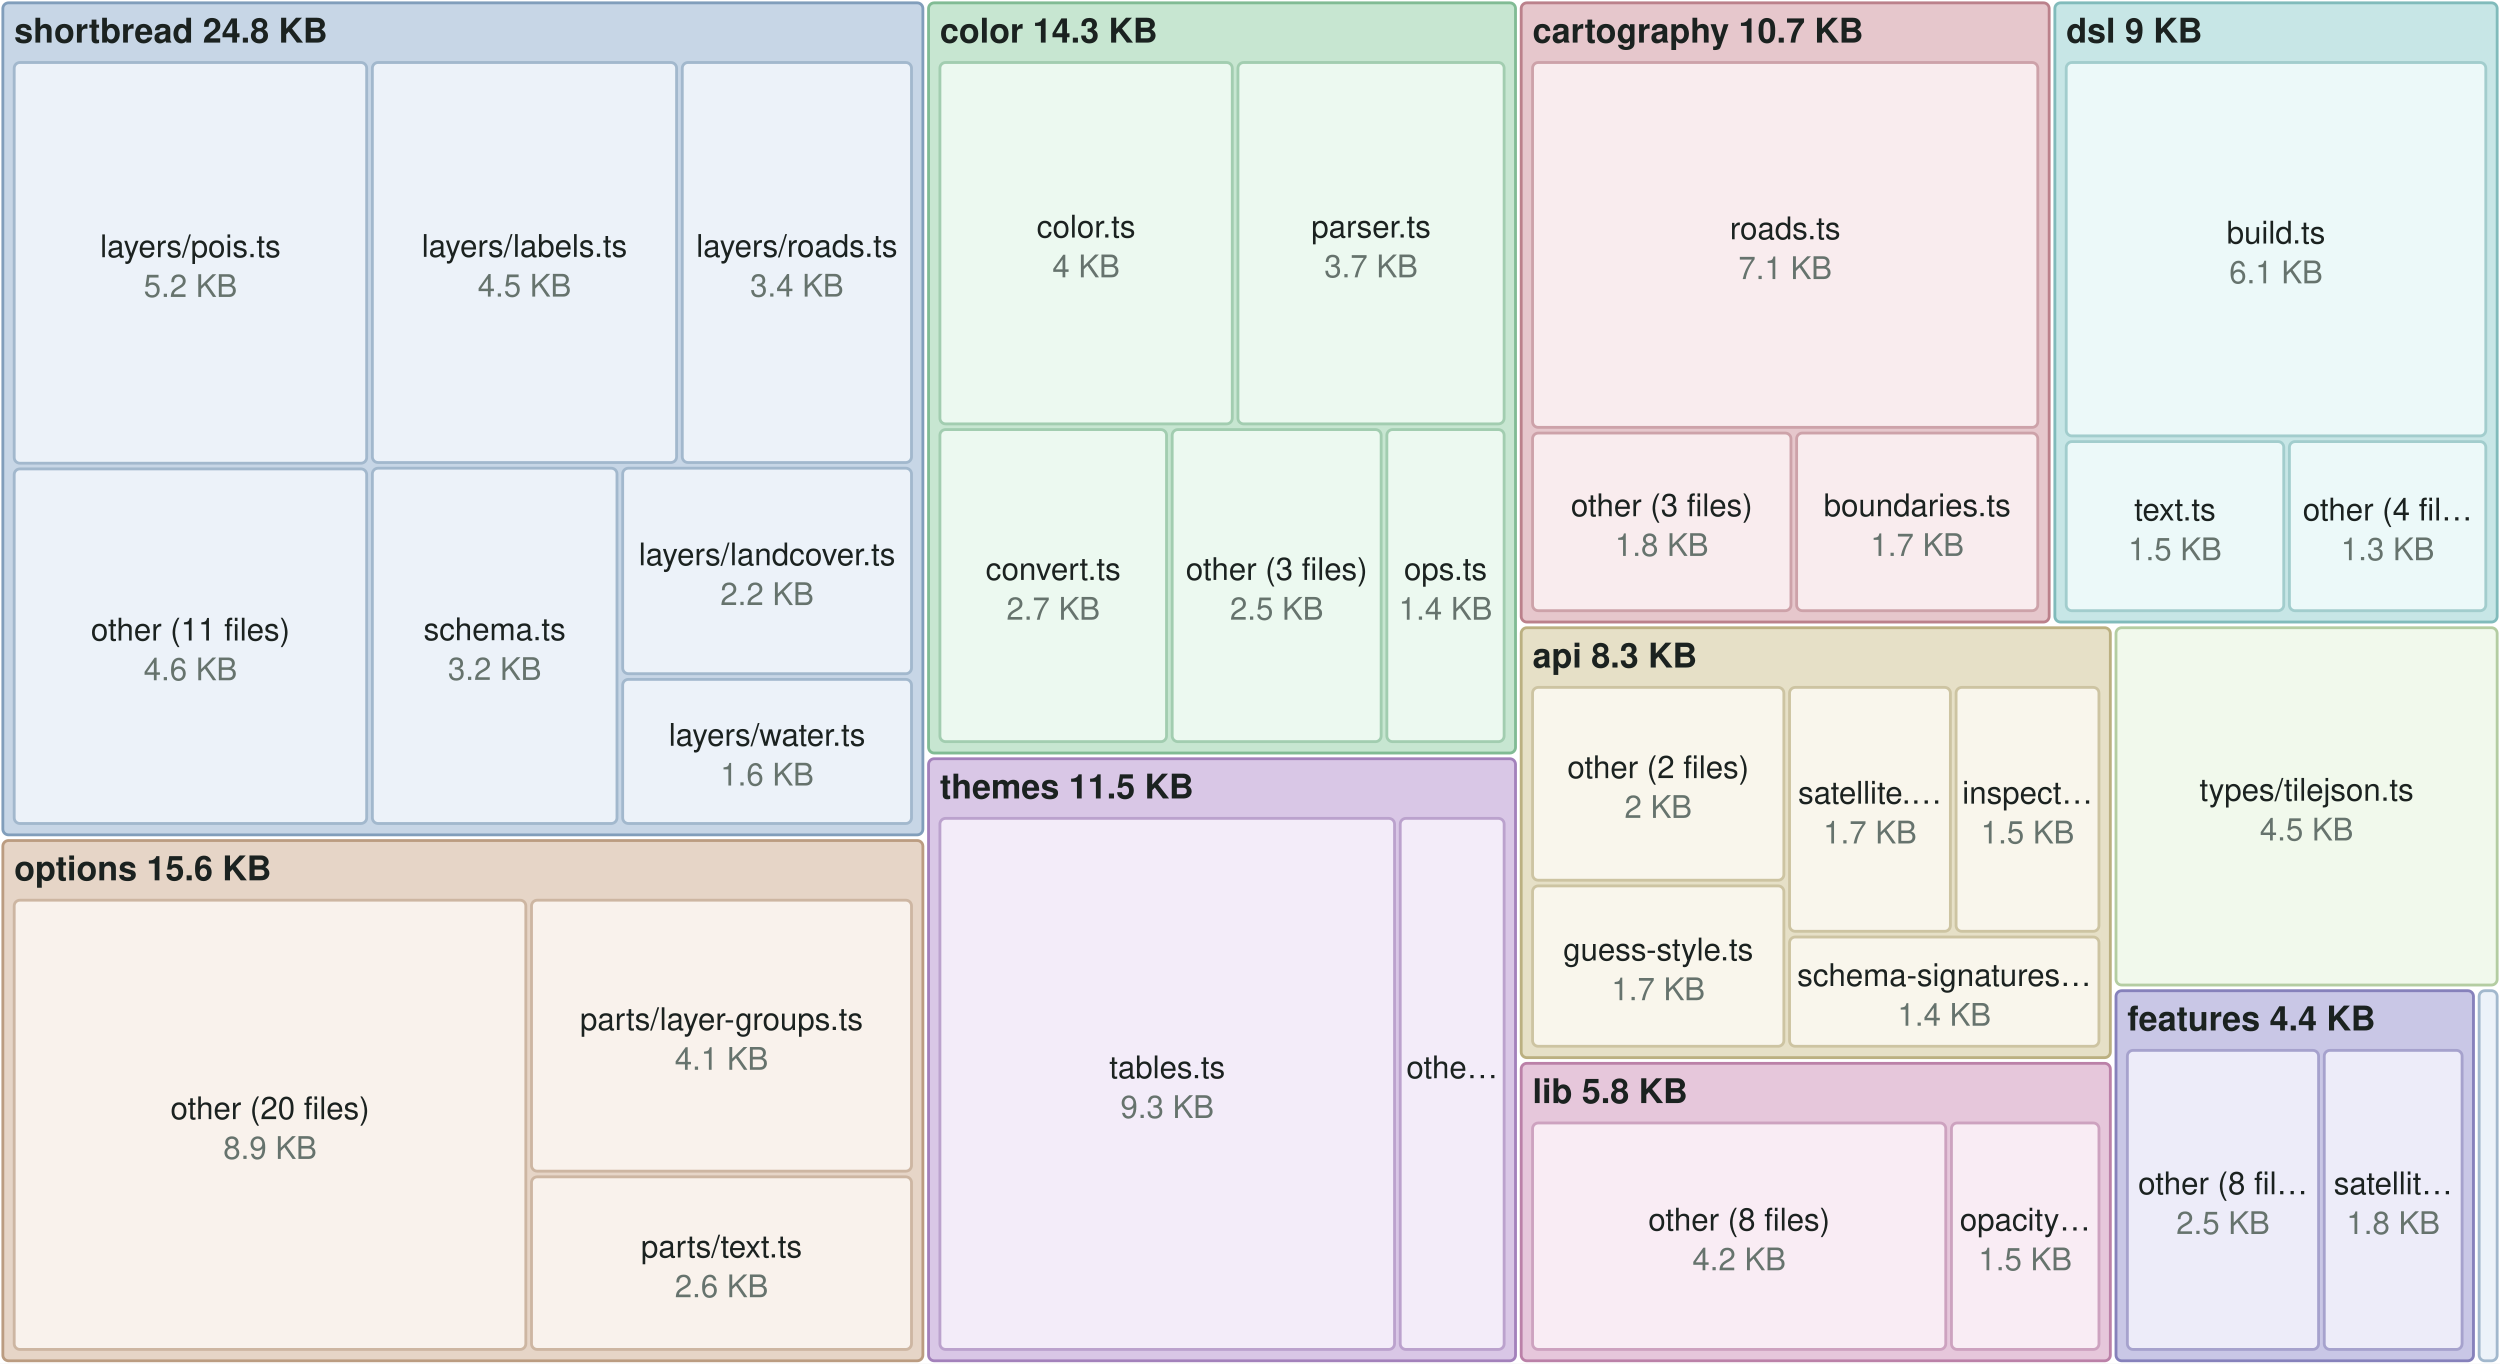
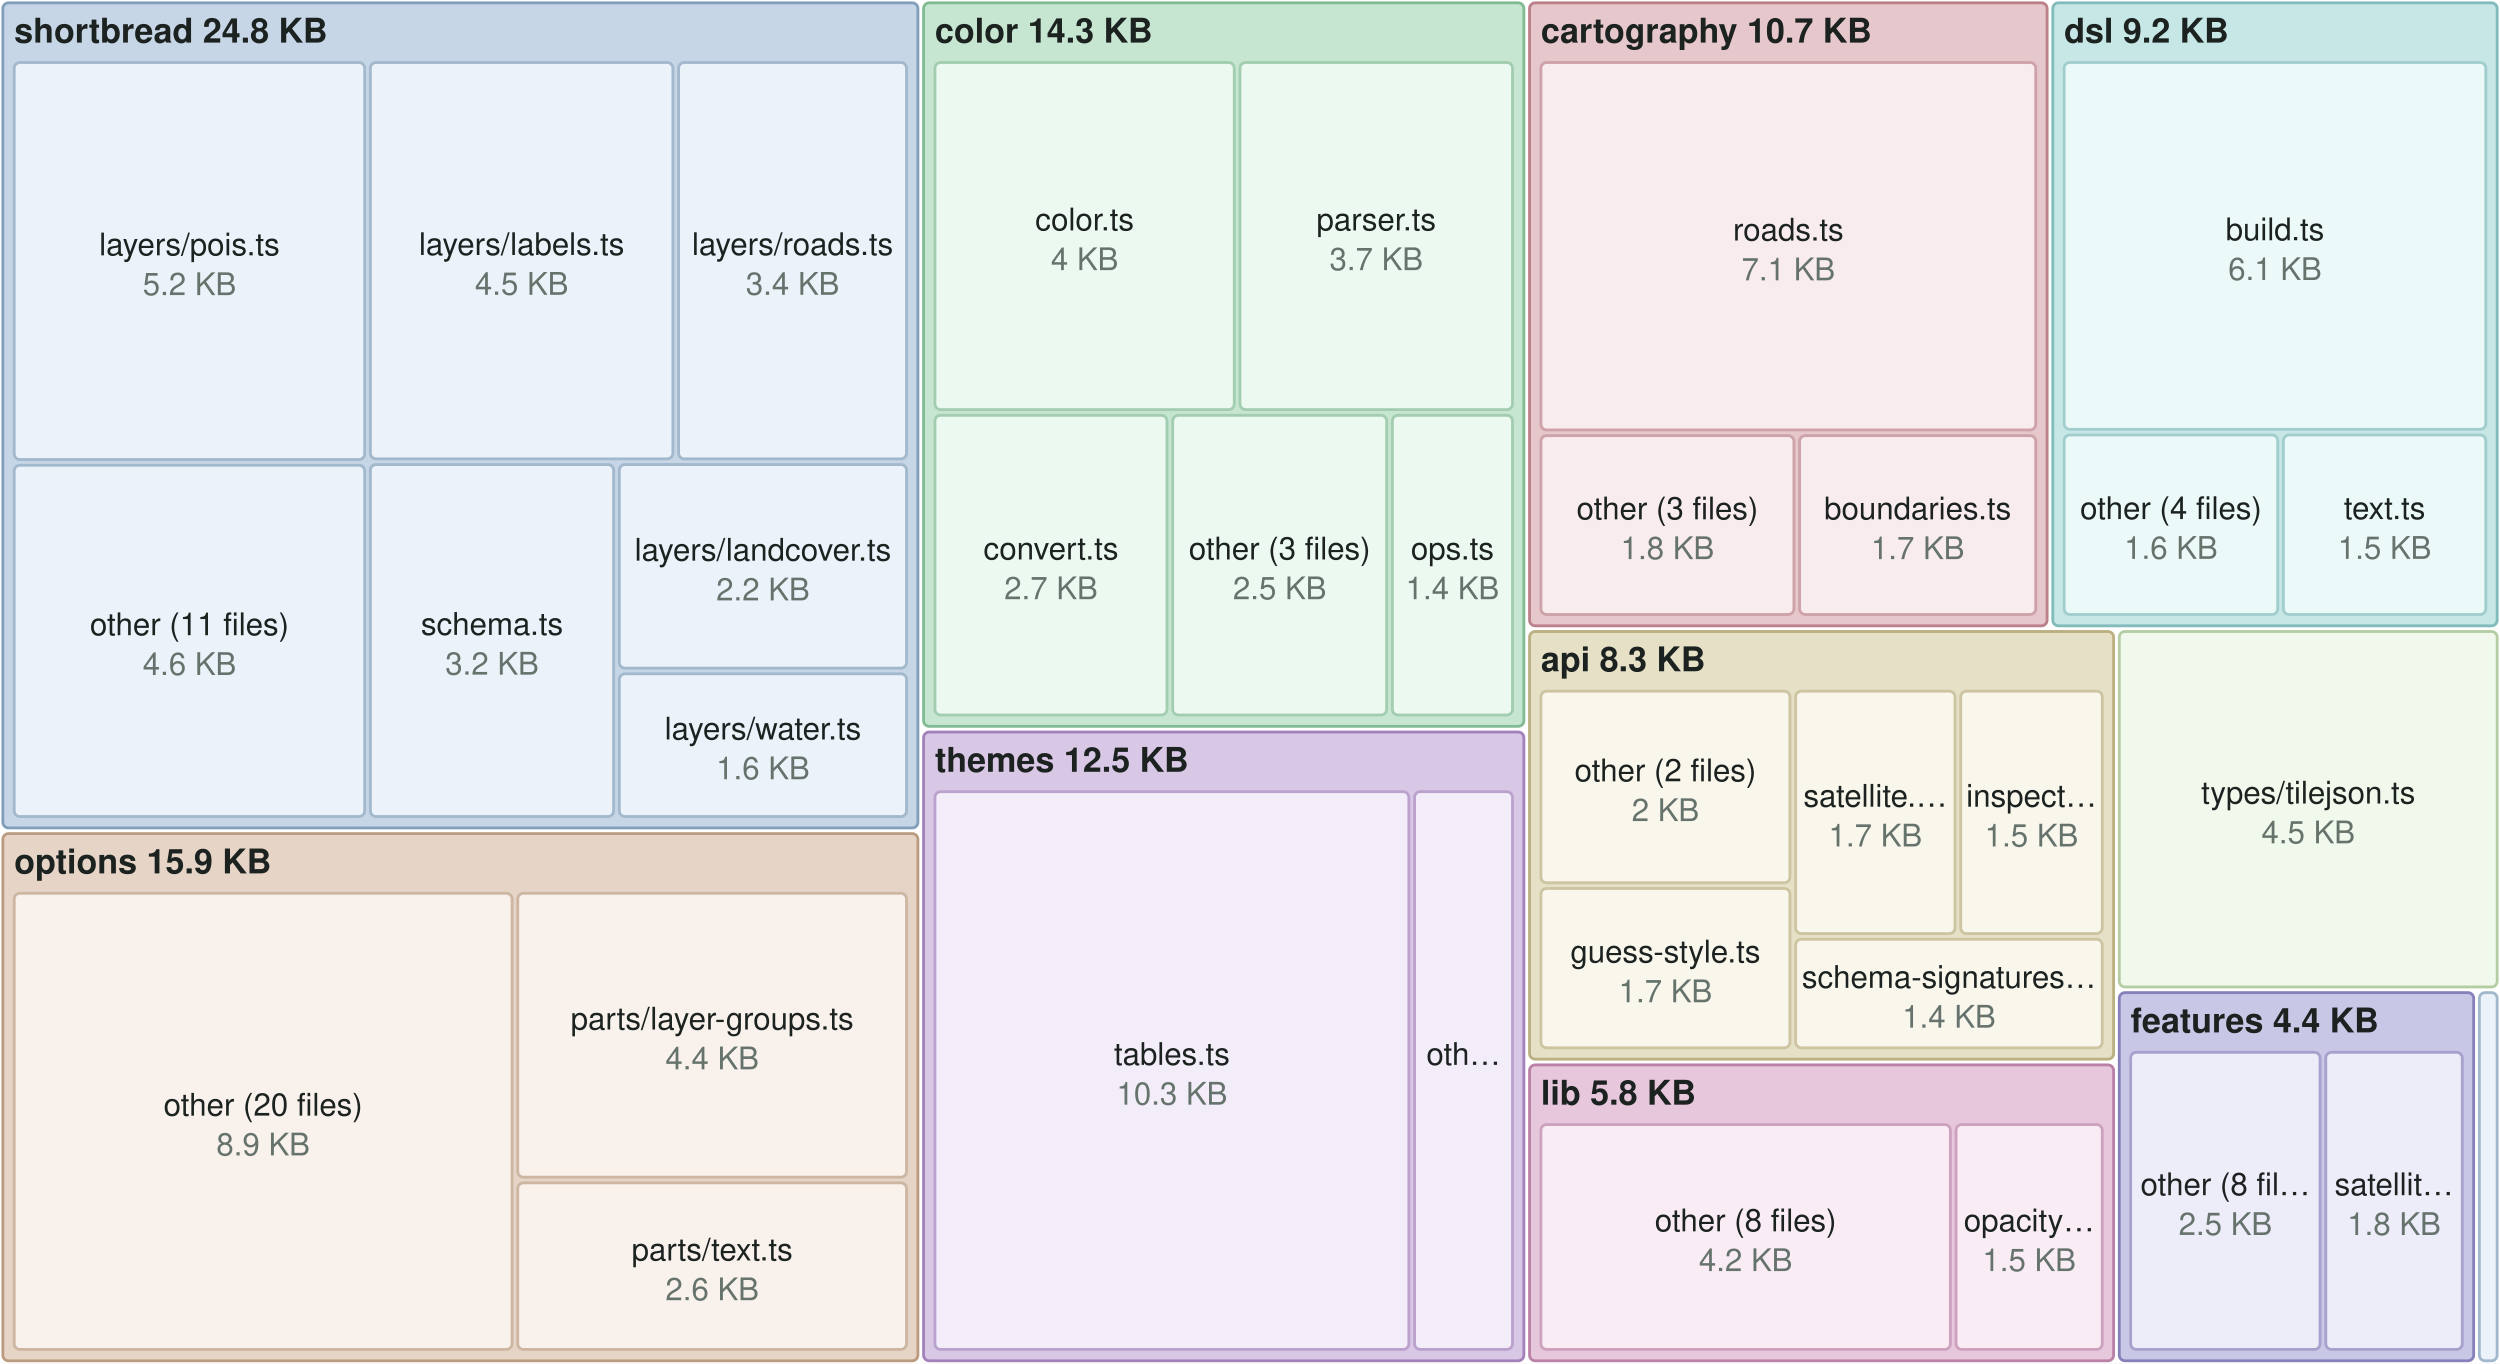
<svg xmlns="http://www.w3.org/2000/svg" width="880" height="480" viewBox="0 0 880 480">
  <style>
	.background { fill: #ffffff; }
	text { font-family: Helvetica, Arial, 'Liberation Sans', sans-serif; }
	.group-label { fill: #1b2220; font-weight: 600; font-size: 12px; }
	.leaf-label { fill: #1b2220; font-size: 11px; text-anchor: middle; }
	.leaf-size { fill: #66736d; font-size: 11px; text-anchor: middle; }
	.group-box, .leaf-box { stroke-width: 1; }
	.leaf:hover .leaf-box { stroke-width: 2; }
	.c0 .group-box { fill: hsl(210 38% 84%); stroke: hsl(210 30% 62%); }
	.c0 .leaf-box { fill: hsl(210 50% 95%); stroke: hsl(210 30% 72%); }
	.c1 .group-box { fill: hsl(28 38% 84%); stroke: hsl(28 30% 62%); }
	.c1 .leaf-box { fill: hsl(28 50% 95%); stroke: hsl(28 30% 72%); }
	.c2 .group-box { fill: hsl(140 38% 84%); stroke: hsl(140 30% 62%); }
	.c2 .leaf-box { fill: hsl(140 50% 95%); stroke: hsl(140 30% 72%); }
	.c3 .group-box { fill: hsl(275 38% 84%); stroke: hsl(275 30% 62%); }
	.c3 .leaf-box { fill: hsl(275 50% 95%); stroke: hsl(275 30% 72%); }
	.c4 .group-box { fill: hsl(350 38% 84%); stroke: hsl(350 30% 62%); }
	.c4 .leaf-box { fill: hsl(350 50% 95%); stroke: hsl(350 30% 72%); }
	.c5 .group-box { fill: hsl(180 38% 84%); stroke: hsl(180 30% 62%); }
	.c5 .leaf-box { fill: hsl(180 50% 95%); stroke: hsl(180 30% 72%); }
	.c6 .group-box { fill: hsl(48 38% 84%); stroke: hsl(48 30% 62%); }
	.c6 .leaf-box { fill: hsl(48 50% 95%); stroke: hsl(48 30% 72%); }
	.c7 .group-box { fill: hsl(320 38% 84%); stroke: hsl(320 30% 62%); }
	.c7 .leaf-box { fill: hsl(320 50% 95%); stroke: hsl(320 30% 72%); }
	.c8 .group-box { fill: hsl(95 38% 84%); stroke: hsl(95 30% 62%); }
	.c8 .leaf-box { fill: hsl(95 50% 95%); stroke: hsl(95 30% 72%); }
	.c9 .group-box { fill: hsl(245 38% 84%); stroke: hsl(245 30% 62%); }
	.c9 .leaf-box { fill: hsl(245 50% 95%); stroke: hsl(245 30% 72%); }
	@media (prefers-color-scheme: dark) {
		.background { fill: #0d1117; }
		.group-label, .leaf-label { fill: #e6edf3; }
		.leaf-size { fill: #8b949e; }
		.c0 .group-box { fill: hsl(210 22% 22%); stroke: hsl(210 20% 38%); }
		.c0 .leaf-box { fill: hsl(210 25% 14%); stroke: hsl(210 20% 32%); }
		.c1 .group-box { fill: hsl(28 22% 22%); stroke: hsl(28 20% 38%); }
		.c1 .leaf-box { fill: hsl(28 25% 14%); stroke: hsl(28 20% 32%); }
		.c2 .group-box { fill: hsl(140 22% 22%); stroke: hsl(140 20% 38%); }
		.c2 .leaf-box { fill: hsl(140 25% 14%); stroke: hsl(140 20% 32%); }
		.c3 .group-box { fill: hsl(275 22% 22%); stroke: hsl(275 20% 38%); }
		.c3 .leaf-box { fill: hsl(275 25% 14%); stroke: hsl(275 20% 32%); }
		.c4 .group-box { fill: hsl(350 22% 22%); stroke: hsl(350 20% 38%); }
		.c4 .leaf-box { fill: hsl(350 25% 14%); stroke: hsl(350 20% 32%); }
		.c5 .group-box { fill: hsl(180 22% 22%); stroke: hsl(180 20% 38%); }
		.c5 .leaf-box { fill: hsl(180 25% 14%); stroke: hsl(180 20% 32%); }
		.c6 .group-box { fill: hsl(48 22% 22%); stroke: hsl(48 20% 38%); }
		.c6 .leaf-box { fill: hsl(48 25% 14%); stroke: hsl(48 20% 32%); }
		.c7 .group-box { fill: hsl(320 22% 22%); stroke: hsl(320 20% 38%); }
		.c7 .leaf-box { fill: hsl(320 25% 14%); stroke: hsl(320 20% 32%); }
		.c8 .group-box { fill: hsl(95 22% 22%); stroke: hsl(95 20% 38%); }
		.c8 .leaf-box { fill: hsl(95 25% 14%); stroke: hsl(95 20% 32%); }
		.c9 .group-box { fill: hsl(245 22% 22%); stroke: hsl(245 20% 38%); }
		.c9 .leaf-box { fill: hsl(245 25% 14%); stroke: hsl(245 20% 32%); }
	}
</style>
  <rect class="background" width="880" height="480" />
  <g class="group c0">
-     <rect class="group-box" x="1" y="1" width="323.85" height="292.87" rx="2" />
+     <rect class="group-box" x="1" y="1" width="322.1" height="290.43" rx="2" />
    <text class="group-label" x="5" y="15" textLength="108.71" lengthAdjust="spacingAndGlyphs">shortbread 24.8 KB</text>
  </g>
  <g class="leaf c0">
-     <rect class="leaf-box" x="5" y="22" width="124.07" height="141.05" rx="2" />
-     <text class="leaf-label" x="67.03" y="90.53" textLength="64.19" lengthAdjust="spacingAndGlyphs">layers/pois.ts</text>
-     <text class="leaf-size" x="67.03" y="104.53" textLength="33.02" lengthAdjust="spacingAndGlyphs">5.2 KB</text>
-   </g>
-   <g class="leaf c0">
-     <rect class="leaf-box" x="5" y="165.05" width="124.07" height="124.82" rx="2" />
-     <text class="leaf-label" x="67.03" y="225.46" textLength="70.3" lengthAdjust="spacingAndGlyphs">other (11 files)</text>
-     <text class="leaf-size" x="67.03" y="239.46" textLength="33.02" lengthAdjust="spacingAndGlyphs">4.6 KB</text>
-   </g>
-   <g class="leaf c0">
-     <rect class="leaf-box" x="131.07" y="22" width="107.09" height="140.81" rx="2" />
-     <text class="leaf-label" x="184.61" y="90.41" textLength="72.74" lengthAdjust="spacingAndGlyphs">layers/labels.ts</text>
-     <text class="leaf-size" x="184.61" y="104.41" textLength="33.02" lengthAdjust="spacingAndGlyphs">4.5 KB</text>
-   </g>
-   <g class="leaf c0">
-     <rect class="leaf-box" x="240.16" y="22" width="80.69" height="140.81" rx="2" />
-     <text class="leaf-label" x="280.5" y="90.41" textLength="71.52" lengthAdjust="spacingAndGlyphs">layers/roads.ts</text>
-     <text class="leaf-size" x="280.5" y="104.41" textLength="33.02" lengthAdjust="spacingAndGlyphs">3.4 KB</text>
-   </g>
-   <g class="leaf c0">
-     <rect class="leaf-box" x="131.07" y="164.81" width="86.11" height="125.06" rx="2" />
-     <text class="leaf-label" x="174.12" y="225.34" textLength="50.13" lengthAdjust="spacingAndGlyphs">schema.ts</text>
-     <text class="leaf-size" x="174.12" y="239.34" textLength="33.02" lengthAdjust="spacingAndGlyphs">3.2 KB</text>
-   </g>
-   <g class="leaf c0">
-     <rect class="leaf-box" x="219.18" y="164.81" width="101.67" height="72.33" rx="2" />
-     <text class="leaf-label" x="270.01" y="198.98" textLength="91.7" lengthAdjust="spacingAndGlyphs">layers/landcover.ts</text>
-     <text class="leaf-size" x="270.01" y="212.98" textLength="33.02" lengthAdjust="spacingAndGlyphs">2.2 KB</text>
-   </g>
-   <g class="leaf c0">
-     <rect class="leaf-box" x="219.18" y="239.14" width="101.67" height="50.73" rx="2" />
-     <text class="leaf-label" x="270.01" y="262.51" textLength="70.91" lengthAdjust="spacingAndGlyphs">layers/water.ts</text>
-     <text class="leaf-size" x="270.01" y="276.51" textLength="33.02" lengthAdjust="spacingAndGlyphs">1.6 KB</text>
+     <rect class="leaf-box" x="5" y="22" width="123.37" height="139.76" rx="2" />
+     <text class="leaf-label" x="66.69" y="89.88" textLength="64.19" lengthAdjust="spacingAndGlyphs">layers/pois.ts</text>
+     <text class="leaf-size" x="66.69" y="103.88" textLength="33.02" lengthAdjust="spacingAndGlyphs">5.2 KB</text>
+   </g>
+   <g class="leaf c0">
+     <rect class="leaf-box" x="5" y="163.76" width="123.37" height="123.67" rx="2" />
+     <text class="leaf-label" x="66.69" y="223.59" textLength="70.3" lengthAdjust="spacingAndGlyphs">other (11 files)</text>
+     <text class="leaf-size" x="66.69" y="237.59" textLength="33.02" lengthAdjust="spacingAndGlyphs">4.6 KB</text>
+   </g>
+   <g class="leaf c0">
+     <rect class="leaf-box" x="130.37" y="22" width="106.49" height="139.52" rx="2" />
+     <text class="leaf-label" x="183.62" y="89.76" textLength="72.74" lengthAdjust="spacingAndGlyphs">layers/labels.ts</text>
+     <text class="leaf-size" x="183.62" y="103.76" textLength="33.02" lengthAdjust="spacingAndGlyphs">4.5 KB</text>
+   </g>
+   <g class="leaf c0">
+     <rect class="leaf-box" x="238.86" y="22" width="80.24" height="139.52" rx="2" />
+     <text class="leaf-label" x="278.98" y="89.76" textLength="71.52" lengthAdjust="spacingAndGlyphs">layers/roads.ts</text>
+     <text class="leaf-size" x="278.98" y="103.76" textLength="33.02" lengthAdjust="spacingAndGlyphs">3.4 KB</text>
+   </g>
+   <g class="leaf c0">
+     <rect class="leaf-box" x="130.37" y="163.52" width="85.63" height="123.91" rx="2" />
+     <text class="leaf-label" x="173.19" y="223.47" textLength="50.13" lengthAdjust="spacingAndGlyphs">schema.ts</text>
+     <text class="leaf-size" x="173.19" y="237.47" textLength="33.02" lengthAdjust="spacingAndGlyphs">3.2 KB</text>
+   </g>
+   <g class="leaf c0">
+     <rect class="leaf-box" x="218" y="163.52" width="101.1" height="71.66" rx="2" />
+     <text class="leaf-label" x="268.55" y="197.35" textLength="91.7" lengthAdjust="spacingAndGlyphs">layers/landcover.ts</text>
+     <text class="leaf-size" x="268.55" y="211.35" textLength="33.02" lengthAdjust="spacingAndGlyphs">2.2 KB</text>
+   </g>
+   <g class="leaf c0">
+     <rect class="leaf-box" x="218" y="237.18" width="101.1" height="50.25" rx="2" />
+     <text class="leaf-label" x="268.55" y="260.3" textLength="70.91" lengthAdjust="spacingAndGlyphs">layers/water.ts</text>
+     <text class="leaf-size" x="268.55" y="274.3" textLength="33.02" lengthAdjust="spacingAndGlyphs">1.6 KB</text>
  </g>
  <g class="group c1">
-     <rect class="group-box" x="1" y="295.87" width="323.85" height="183.13" rx="2" />
-     <text class="group-label" x="5" y="309.87" textLength="89.36" lengthAdjust="spacingAndGlyphs">options 15.6 KB</text>
+     <rect class="group-box" x="1" y="293.43" width="322.1" height="185.57" rx="2" />
+     <text class="group-label" x="5" y="307.43" textLength="89.36" lengthAdjust="spacingAndGlyphs">options 15.9 KB</text>
  </g>
  <g class="leaf c1">
-     <rect class="leaf-box" x="5" y="316.87" width="180.09" height="158.13" rx="2" />
-     <text class="leaf-label" x="95.05" y="393.94" textLength="70.3" lengthAdjust="spacingAndGlyphs">other (20 files)</text>
-     <text class="leaf-size" x="95.05" y="407.94" textLength="33.02" lengthAdjust="spacingAndGlyphs">8.9 KB</text>
+     <rect class="leaf-box" x="5" y="314.43" width="175.25" height="160.57" rx="2" />
+     <text class="leaf-label" x="92.62" y="392.71" textLength="70.3" lengthAdjust="spacingAndGlyphs">other (20 files)</text>
+     <text class="leaf-size" x="92.62" y="406.71" textLength="33.02" lengthAdjust="spacingAndGlyphs">8.9 KB</text>
  </g>
  <g class="leaf c1">
-     <rect class="leaf-box" x="187.09" y="316.87" width="133.76" height="95.38" rx="2" />
-     <text class="leaf-label" x="253.97" y="362.56" textLength="100.25" lengthAdjust="spacingAndGlyphs">parts/layer-groups.ts</text>
-     <text class="leaf-size" x="253.97" y="376.56" textLength="33.02" lengthAdjust="spacingAndGlyphs">4.1 KB</text>
+     <rect class="leaf-box" x="182.25" y="314.43" width="136.85" height="99.94" rx="2" />
+     <text class="leaf-label" x="250.68" y="362.4" textLength="100.25" lengthAdjust="spacingAndGlyphs">parts/layer-groups.ts</text>
+     <text class="leaf-size" x="250.68" y="376.4" textLength="33.02" lengthAdjust="spacingAndGlyphs">4.4 KB</text>
  </g>
  <g class="leaf c1">
-     <rect class="leaf-box" x="187.09" y="414.25" width="133.76" height="60.75" rx="2" />
-     <text class="leaf-label" x="253.97" y="442.62" textLength="56.86" lengthAdjust="spacingAndGlyphs">parts/text.ts</text>
-     <text class="leaf-size" x="253.97" y="456.62" textLength="33.02" lengthAdjust="spacingAndGlyphs">2.6 KB</text>
+     <rect class="leaf-box" x="182.25" y="416.37" width="136.85" height="58.63" rx="2" />
+     <text class="leaf-label" x="250.68" y="443.68" textLength="56.86" lengthAdjust="spacingAndGlyphs">parts/text.ts</text>
+     <text class="leaf-size" x="250.68" y="457.68" textLength="33.02" lengthAdjust="spacingAndGlyphs">2.6 KB</text>
  </g>
  <g class="group c2">
-     <rect class="group-box" x="326.85" y="1" width="206.61" height="264.07" rx="2" />
-     <text class="group-label" x="330.85" y="15" textLength="75.37" lengthAdjust="spacingAndGlyphs">color 14.3 KB</text>
-   </g>
-   <g class="leaf c2">
-     <rect class="leaf-box" x="330.85" y="22" width="102.91" height="127.21" rx="2" />
-     <text class="leaf-label" x="382.3" y="83.61" textLength="35.45" lengthAdjust="spacingAndGlyphs">color.ts</text>
-     <text class="leaf-size" x="382.3" y="97.61" textLength="23.85" lengthAdjust="spacingAndGlyphs">4 KB</text>
-   </g>
-   <g class="leaf c2">
-     <rect class="leaf-box" x="435.76" y="22" width="93.69" height="127.21" rx="2" />
-     <text class="leaf-label" x="482.61" y="83.61" textLength="42.79" lengthAdjust="spacingAndGlyphs">parser.ts</text>
-     <text class="leaf-size" x="482.61" y="97.61" textLength="33.02" lengthAdjust="spacingAndGlyphs">3.7 KB</text>
-   </g>
-   <g class="leaf c2">
-     <rect class="leaf-box" x="330.85" y="151.21" width="79.77" height="109.85" rx="2" />
-     <text class="leaf-label" x="370.73" y="204.14" textLength="47.69" lengthAdjust="spacingAndGlyphs">convert.ts</text>
-     <text class="leaf-size" x="370.73" y="218.14" textLength="33.02" lengthAdjust="spacingAndGlyphs">2.7 KB</text>
-   </g>
-   <g class="leaf c2">
-     <rect class="leaf-box" x="412.61" y="151.21" width="73.56" height="109.85" rx="2" />
-     <text class="leaf-label" x="449.39" y="204.14" textLength="64.19" lengthAdjust="spacingAndGlyphs">other (3 files)</text>
-     <text class="leaf-size" x="449.39" y="218.14" textLength="33.02" lengthAdjust="spacingAndGlyphs">2.5 KB</text>
-   </g>
-   <g class="leaf c2">
-     <rect class="leaf-box" x="488.17" y="151.21" width="41.28" height="109.85" rx="2" />
-     <text class="leaf-label" x="508.82" y="204.14" textLength="29.35" lengthAdjust="spacingAndGlyphs">ops.ts</text>
-     <text class="leaf-size" x="508.82" y="218.14" textLength="33.02" lengthAdjust="spacingAndGlyphs">1.4 KB</text>
+     <rect class="group-box" x="325.1" y="1" width="211.3" height="254.67" rx="2" />
+     <text class="group-label" x="329.1" y="15" textLength="75.37" lengthAdjust="spacingAndGlyphs">color 14.3 KB</text>
+   </g>
+   <g class="leaf c2">
+     <rect class="leaf-box" x="329.1" y="22" width="105.37" height="122.18" rx="2" />
+     <text class="leaf-label" x="381.78" y="81.09" textLength="35.45" lengthAdjust="spacingAndGlyphs">color.ts</text>
+     <text class="leaf-size" x="381.78" y="95.09" textLength="23.85" lengthAdjust="spacingAndGlyphs">4 KB</text>
+   </g>
+   <g class="leaf c2">
+     <rect class="leaf-box" x="436.47" y="22" width="95.93" height="122.18" rx="2" />
+     <text class="leaf-label" x="484.44" y="81.09" textLength="42.79" lengthAdjust="spacingAndGlyphs">parser.ts</text>
+     <text class="leaf-size" x="484.44" y="95.09" textLength="33.02" lengthAdjust="spacingAndGlyphs">3.7 KB</text>
+   </g>
+   <g class="leaf c2">
+     <rect class="leaf-box" x="329.1" y="146.18" width="81.68" height="105.5" rx="2" />
+     <text class="leaf-label" x="369.94" y="196.93" textLength="47.69" lengthAdjust="spacingAndGlyphs">convert.ts</text>
+     <text class="leaf-size" x="369.94" y="210.93" textLength="33.02" lengthAdjust="spacingAndGlyphs">2.7 KB</text>
+   </g>
+   <g class="leaf c2">
+     <rect class="leaf-box" x="412.78" y="146.18" width="75.33" height="105.5" rx="2" />
+     <text class="leaf-label" x="450.44" y="196.93" textLength="64.19" lengthAdjust="spacingAndGlyphs">other (3 files)</text>
+     <text class="leaf-size" x="450.44" y="210.93" textLength="33.02" lengthAdjust="spacingAndGlyphs">2.5 KB</text>
+   </g>
+   <g class="leaf c2">
+     <rect class="leaf-box" x="490.11" y="146.18" width="42.29" height="105.5" rx="2" />
+     <text class="leaf-label" x="511.25" y="196.93" textLength="29.35" lengthAdjust="spacingAndGlyphs">ops.ts</text>
+     <text class="leaf-size" x="511.25" y="210.93" textLength="33.02" lengthAdjust="spacingAndGlyphs">1.4 KB</text>
  </g>
  <g class="group c3">
-     <rect class="group-box" x="326.85" y="267.07" width="206.61" height="211.93" rx="2" />
-     <text class="group-label" x="330.85" y="281.07" textLength="88.04" lengthAdjust="spacingAndGlyphs">themes 11.5 KB</text>
+     <rect class="group-box" x="325.1" y="257.67" width="211.3" height="221.33" rx="2" />
+     <text class="group-label" x="329.1" y="271.67" textLength="88.04" lengthAdjust="spacingAndGlyphs">themes 12.5 KB</text>
  </g>
  <g class="leaf c3">
-     <rect class="leaf-box" x="330.85" y="288.07" width="160.03" height="186.93" rx="2" />
-     <text class="leaf-label" x="410.86" y="379.53" textLength="40.96" lengthAdjust="spacingAndGlyphs">tables.ts</text>
-     <text class="leaf-size" x="410.86" y="393.53" textLength="33.02" lengthAdjust="spacingAndGlyphs">9.3 KB</text>
+     <rect class="leaf-box" x="329.1" y="278.67" width="166.82" height="196.33" rx="2" />
+     <text class="leaf-label" x="412.51" y="374.84" textLength="40.96" lengthAdjust="spacingAndGlyphs">tables.ts</text>
+     <text class="leaf-size" x="412.51" y="388.84" textLength="39.14" lengthAdjust="spacingAndGlyphs">10.3 KB</text>
  </g>
  <g class="leaf c3">
-     <rect class="leaf-box" x="492.88" y="288.07" width="36.58" height="186.93" rx="2" />
-     <text class="leaf-label" x="511.17" y="379.53" textLength="27.52" lengthAdjust="spacingAndGlyphs">othe…</text>
+     <rect class="leaf-box" x="497.92" y="278.67" width="34.48" height="196.33" rx="2" />
+     <text class="leaf-label" x="515.16" y="374.84" textLength="21.41" lengthAdjust="spacingAndGlyphs">oth…</text>
  </g>
  <g class="group c4">
-     <rect class="group-box" x="535.46" y="1" width="185.85" height="217.96" rx="2" />
-     <text class="group-label" x="539.46" y="15" textLength="115.38" lengthAdjust="spacingAndGlyphs">cartography 10.7 KB</text>
+     <rect class="group-box" x="538.4" y="1" width="182.18" height="219.29" rx="2" />
+     <text class="group-label" x="542.4" y="15" textLength="115.38" lengthAdjust="spacingAndGlyphs">cartography 10.7 KB</text>
  </g>
  <g class="leaf c4">
-     <rect class="leaf-box" x="539.46" y="22" width="177.85" height="128.44" rx="2" />
-     <text class="leaf-label" x="628.38" y="84.22" textLength="39.13" lengthAdjust="spacingAndGlyphs">roads.ts</text>
-     <text class="leaf-size" x="628.38" y="98.22" textLength="33.02" lengthAdjust="spacingAndGlyphs">7.1 KB</text>
+     <rect class="leaf-box" x="542.4" y="22" width="174.18" height="129.34" rx="2" />
+     <text class="leaf-label" x="629.49" y="84.67" textLength="39.13" lengthAdjust="spacingAndGlyphs">roads.ts</text>
+     <text class="leaf-size" x="629.49" y="98.67" textLength="33.02" lengthAdjust="spacingAndGlyphs">7.1 KB</text>
  </g>
  <g class="leaf c4">
-     <rect class="leaf-box" x="539.46" y="152.44" width="90.96" height="62.52" rx="2" />
-     <text class="leaf-label" x="584.93" y="181.7" textLength="64.19" lengthAdjust="spacingAndGlyphs">other (3 files)</text>
-     <text class="leaf-size" x="584.93" y="195.7" textLength="33.02" lengthAdjust="spacingAndGlyphs">1.8 KB</text>
+     <rect class="leaf-box" x="542.4" y="153.34" width="89.06" height="62.96" rx="2" />
+     <text class="leaf-label" x="586.93" y="182.81" textLength="64.19" lengthAdjust="spacingAndGlyphs">other (3 files)</text>
+     <text class="leaf-size" x="586.93" y="196.81" textLength="33.02" lengthAdjust="spacingAndGlyphs">1.8 KB</text>
  </g>
  <g class="leaf c4">
-     <rect class="leaf-box" x="632.41" y="152.44" width="84.89" height="62.52" rx="2" />
-     <text class="leaf-label" x="674.86" y="181.7" textLength="66.03" lengthAdjust="spacingAndGlyphs">boundaries.ts</text>
-     <text class="leaf-size" x="674.86" y="195.7" textLength="33.02" lengthAdjust="spacingAndGlyphs">1.7 KB</text>
+     <rect class="leaf-box" x="633.46" y="153.34" width="83.12" height="62.96" rx="2" />
+     <text class="leaf-label" x="675.02" y="182.81" textLength="66.03" lengthAdjust="spacingAndGlyphs">boundaries.ts</text>
+     <text class="leaf-size" x="675.02" y="196.81" textLength="33.02" lengthAdjust="spacingAndGlyphs">1.7 KB</text>
  </g>
  <g class="group c5">
-     <rect class="group-box" x="723.31" y="1" width="155.69" height="217.96" rx="2" />
-     <text class="group-label" x="727.31" y="15" textLength="46.69" lengthAdjust="spacingAndGlyphs">dsl 9 KB</text>
+     <rect class="group-box" x="722.58" y="1" width="156.42" height="219.29" rx="2" />
+     <text class="group-label" x="726.58" y="15" textLength="56.7" lengthAdjust="spacingAndGlyphs">dsl 9.2 KB</text>
  </g>
  <g class="leaf c5">
-     <rect class="leaf-box" x="727.31" y="22" width="147.69" height="131.44" rx="2" />
-     <text class="leaf-label" x="801.15" y="85.72" textLength="34.85" lengthAdjust="spacingAndGlyphs">build.ts</text>
-     <text class="leaf-size" x="801.15" y="99.72" textLength="33.02" lengthAdjust="spacingAndGlyphs">6.1 KB</text>
+     <rect class="leaf-box" x="726.58" y="22" width="148.42" height="129.12" rx="2" />
+     <text class="leaf-label" x="800.79" y="84.56" textLength="34.85" lengthAdjust="spacingAndGlyphs">build.ts</text>
+     <text class="leaf-size" x="800.79" y="98.56" textLength="33.02" lengthAdjust="spacingAndGlyphs">6.1 KB</text>
  </g>
  <g class="leaf c5">
-     <rect class="leaf-box" x="727.31" y="155.44" width="76.57" height="59.53" rx="2" />
-     <text class="leaf-label" x="765.59" y="183.2" textLength="29.35" lengthAdjust="spacingAndGlyphs">text.ts</text>
-     <text class="leaf-size" x="765.59" y="197.2" textLength="33.02" lengthAdjust="spacingAndGlyphs">1.5 KB</text>
+     <rect class="leaf-box" x="726.58" y="153.12" width="75.18" height="63.17" rx="2" />
+     <text class="leaf-label" x="764.17" y="182.71" textLength="64.19" lengthAdjust="spacingAndGlyphs">other (4 files)</text>
+     <text class="leaf-size" x="764.17" y="196.71" textLength="33.02" lengthAdjust="spacingAndGlyphs">1.6 KB</text>
  </g>
  <g class="leaf c5">
-     <rect class="leaf-box" x="805.87" y="155.44" width="69.13" height="59.53" rx="2" />
-     <text class="leaf-label" x="840.44" y="183.2" textLength="55.02" lengthAdjust="spacingAndGlyphs">other (4 fil…</text>
-     <text class="leaf-size" x="840.44" y="197.2" textLength="33.02" lengthAdjust="spacingAndGlyphs">1.3 KB</text>
+     <rect class="leaf-box" x="803.76" y="153.12" width="71.24" height="63.17" rx="2" />
+     <text class="leaf-label" x="839.38" y="182.71" textLength="29.35" lengthAdjust="spacingAndGlyphs">text.ts</text>
+     <text class="leaf-size" x="839.38" y="196.71" textLength="33.02" lengthAdjust="spacingAndGlyphs">1.5 KB</text>
  </g>
  <g class="group c6">
-     <rect class="group-box" x="535.46" y="220.96" width="207.38" height="151.33" rx="2" />
-     <text class="group-label" x="539.46" y="234.96" textLength="56.7" lengthAdjust="spacingAndGlyphs">api 8.3 KB</text>
-   </g>
-   <g class="leaf c6">
-     <rect class="leaf-box" x="539.46" y="241.96" width="88.46" height="67.88" rx="2" />
-     <text class="leaf-label" x="583.69" y="273.9" textLength="64.19" lengthAdjust="spacingAndGlyphs">other (2 files)</text>
-     <text class="leaf-size" x="583.69" y="287.9" textLength="23.85" lengthAdjust="spacingAndGlyphs">2 KB</text>
-   </g>
-   <g class="leaf c6">
-     <rect class="leaf-box" x="539.46" y="311.84" width="88.46" height="56.45" rx="2" />
-     <text class="leaf-label" x="583.69" y="338.06" textLength="67.24" lengthAdjust="spacingAndGlyphs">guess-style.ts</text>
-     <text class="leaf-size" x="583.69" y="352.06" textLength="33.02" lengthAdjust="spacingAndGlyphs">1.7 KB</text>
-   </g>
-   <g class="leaf c6">
-     <rect class="leaf-box" x="629.92" y="241.96" width="56.62" height="85.86" rx="2" />
-     <text class="leaf-label" x="658.23" y="282.89" textLength="46.46" lengthAdjust="spacingAndGlyphs">satellite.…</text>
-     <text class="leaf-size" x="658.23" y="296.89" textLength="33.02" lengthAdjust="spacingAndGlyphs">1.7 KB</text>
-   </g>
-   <g class="leaf c6">
-     <rect class="leaf-box" x="688.54" y="241.96" width="50.29" height="85.86" rx="2" />
-     <text class="leaf-label" x="713.69" y="282.89" textLength="40.96" lengthAdjust="spacingAndGlyphs">inspect…</text>
-     <text class="leaf-size" x="713.69" y="296.89" textLength="33.02" lengthAdjust="spacingAndGlyphs">1.5 KB</text>
-   </g>
-   <g class="leaf c6">
-     <rect class="leaf-box" x="629.92" y="329.83" width="108.91" height="38.46" rx="2" />
-     <text class="leaf-label" x="684.38" y="347.06" textLength="99.03" lengthAdjust="spacingAndGlyphs">schema-signatures…</text>
-     <text class="leaf-size" x="684.38" y="361.06" textLength="33.02" lengthAdjust="spacingAndGlyphs">1.4 KB</text>
+     <rect class="group-box" x="538.4" y="222.29" width="205.59" height="150.54" rx="2" />
+     <text class="group-label" x="542.4" y="236.29" textLength="56.7" lengthAdjust="spacingAndGlyphs">api 8.3 KB</text>
+   </g>
+   <g class="leaf c6">
+     <rect class="leaf-box" x="542.4" y="243.29" width="87.66" height="67.45" rx="2" />
+     <text class="leaf-label" x="586.23" y="275.02" textLength="64.19" lengthAdjust="spacingAndGlyphs">other (2 files)</text>
+     <text class="leaf-size" x="586.23" y="289.02" textLength="23.85" lengthAdjust="spacingAndGlyphs">2 KB</text>
+   </g>
+   <g class="leaf c6">
+     <rect class="leaf-box" x="542.4" y="312.74" width="87.66" height="56.09" rx="2" />
+     <text class="leaf-label" x="586.23" y="338.79" textLength="67.24" lengthAdjust="spacingAndGlyphs">guess-style.ts</text>
+     <text class="leaf-size" x="586.23" y="352.79" textLength="33.02" lengthAdjust="spacingAndGlyphs">1.7 KB</text>
+   </g>
+   <g class="leaf c6">
+     <rect class="leaf-box" x="632.06" y="243.29" width="56.1" height="85.33" rx="2" />
+     <text class="leaf-label" x="660.12" y="283.96" textLength="46.46" lengthAdjust="spacingAndGlyphs">satellite.…</text>
+     <text class="leaf-size" x="660.12" y="297.96" textLength="33.02" lengthAdjust="spacingAndGlyphs">1.7 KB</text>
+   </g>
+   <g class="leaf c6">
+     <rect class="leaf-box" x="690.17" y="243.29" width="49.83" height="85.33" rx="2" />
+     <text class="leaf-label" x="715.08" y="283.96" textLength="40.96" lengthAdjust="spacingAndGlyphs">inspect…</text>
+     <text class="leaf-size" x="715.08" y="297.96" textLength="33.02" lengthAdjust="spacingAndGlyphs">1.5 KB</text>
+   </g>
+   <g class="leaf c6">
+     <rect class="leaf-box" x="632.06" y="330.62" width="107.93" height="38.22" rx="2" />
+     <text class="leaf-label" x="686.03" y="347.73" textLength="99.03" lengthAdjust="spacingAndGlyphs">schema-signatures…</text>
+     <text class="leaf-size" x="686.03" y="361.73" textLength="33.02" lengthAdjust="spacingAndGlyphs">1.4 KB</text>
  </g>
  <g class="group c7">
-     <rect class="group-box" x="535.46" y="374.29" width="207.38" height="104.71" rx="2" />
-     <text class="group-label" x="539.46" y="388.29" textLength="53.36" lengthAdjust="spacingAndGlyphs">lib 5.8 KB</text>
+     <rect class="group-box" x="538.4" y="374.84" width="205.59" height="104.16" rx="2" />
+     <text class="group-label" x="542.4" y="388.84" textLength="53.36" lengthAdjust="spacingAndGlyphs">lib 5.8 KB</text>
  </g>
  <g class="leaf c7">
-     <rect class="leaf-box" x="539.46" y="395.29" width="145.45" height="79.71" rx="2" />
-     <text class="leaf-label" x="612.18" y="433.14" textLength="64.19" lengthAdjust="spacingAndGlyphs">other (8 files)</text>
-     <text class="leaf-size" x="612.18" y="447.14" textLength="33.02" lengthAdjust="spacingAndGlyphs">4.2 KB</text>
+     <rect class="leaf-box" x="542.4" y="395.84" width="144.14" height="79.16" rx="2" />
+     <text class="leaf-label" x="614.47" y="433.42" textLength="64.19" lengthAdjust="spacingAndGlyphs">other (8 files)</text>
+     <text class="leaf-size" x="614.47" y="447.42" textLength="33.02" lengthAdjust="spacingAndGlyphs">4.2 KB</text>
  </g>
  <g class="leaf c7">
-     <rect class="leaf-box" x="686.91" y="395.29" width="51.93" height="79.71" rx="2" />
-     <text class="leaf-label" x="712.87" y="433.14" textLength="40.96" lengthAdjust="spacingAndGlyphs">opacity…</text>
-     <text class="leaf-size" x="712.87" y="447.14" textLength="33.02" lengthAdjust="spacingAndGlyphs">1.5 KB</text>
+     <rect class="leaf-box" x="688.54" y="395.84" width="51.45" height="79.16" rx="2" />
+     <text class="leaf-label" x="714.27" y="433.42" textLength="40.96" lengthAdjust="spacingAndGlyphs">opacity…</text>
+     <text class="leaf-size" x="714.27" y="447.42" textLength="33.02" lengthAdjust="spacingAndGlyphs">1.5 KB</text>
  </g>
  <g class="leaf c8">
-     <rect class="leaf-box" x="744.83" y="220.96" width="134.17" height="125.77" rx="2" />
-     <text class="leaf-label" x="811.92" y="281.85" textLength="75.2" lengthAdjust="spacingAndGlyphs">types/tilejson.ts</text>
-     <text class="leaf-size" x="811.92" y="295.85" textLength="33.02" lengthAdjust="spacingAndGlyphs">4.5 KB</text>
+     <rect class="leaf-box" x="745.99" y="222.29" width="133.01" height="125.12" rx="2" />
+     <text class="leaf-label" x="812.5" y="282.85" textLength="75.2" lengthAdjust="spacingAndGlyphs">types/tilejson.ts</text>
+     <text class="leaf-size" x="812.5" y="296.85" textLength="33.02" lengthAdjust="spacingAndGlyphs">4.5 KB</text>
  </g>
  <g class="group c9">
-     <rect class="group-box" x="744.83" y="348.73" width="125.83" height="130.27" rx="2" />
-     <text class="group-label" x="748.83" y="362.73" textLength="86.04" lengthAdjust="spacingAndGlyphs">features 4.4 KB</text>
+     <rect class="group-box" x="745.99" y="349.41" width="124.74" height="129.59" rx="2" />
+     <text class="group-label" x="749.99" y="363.41" textLength="86.04" lengthAdjust="spacingAndGlyphs">features 4.4 KB</text>
  </g>
  <g class="leaf c9">
-     <rect class="leaf-box" x="748.83" y="369.73" width="67.31" height="105.27" rx="2" />
-     <text class="leaf-label" x="782.49" y="420.37" textLength="55.02" lengthAdjust="spacingAndGlyphs">other (8 fil…</text>
-     <text class="leaf-size" x="782.49" y="434.37" textLength="33.02" lengthAdjust="spacingAndGlyphs">2.5 KB</text>
+     <rect class="leaf-box" x="749.99" y="370.41" width="66.68" height="104.59" rx="2" />
+     <text class="leaf-label" x="783.33" y="420.71" textLength="55.02" lengthAdjust="spacingAndGlyphs">other (8 fil…</text>
+     <text class="leaf-size" x="783.33" y="434.71" textLength="33.02" lengthAdjust="spacingAndGlyphs">2.5 KB</text>
  </g>
  <g class="leaf c9">
-     <rect class="leaf-box" x="818.14" y="369.73" width="48.52" height="105.27" rx="2" />
-     <text class="leaf-label" x="842.4" y="420.37" textLength="37.29" lengthAdjust="spacingAndGlyphs">satellit…</text>
-     <text class="leaf-size" x="842.4" y="434.37" textLength="33.02" lengthAdjust="spacingAndGlyphs">1.8 KB</text>
-   </g>
-   <g class="leaf c0">
-     <rect class="leaf-box" x="872.66" y="348.73" width="6.34" height="130.27" rx="2" />
+     <rect class="leaf-box" x="818.67" y="370.41" width="48.06" height="104.59" rx="2" />
+     <text class="leaf-label" x="842.7" y="420.71" textLength="37.29" lengthAdjust="spacingAndGlyphs">satellit…</text>
+     <text class="leaf-size" x="842.7" y="434.71" textLength="33.02" lengthAdjust="spacingAndGlyphs">1.8 KB</text>
+   </g>
+   <g class="leaf c0">
+     <rect class="leaf-box" x="872.73" y="349.41" width="6.27" height="129.59" rx="2" />
  </g>
</svg>
